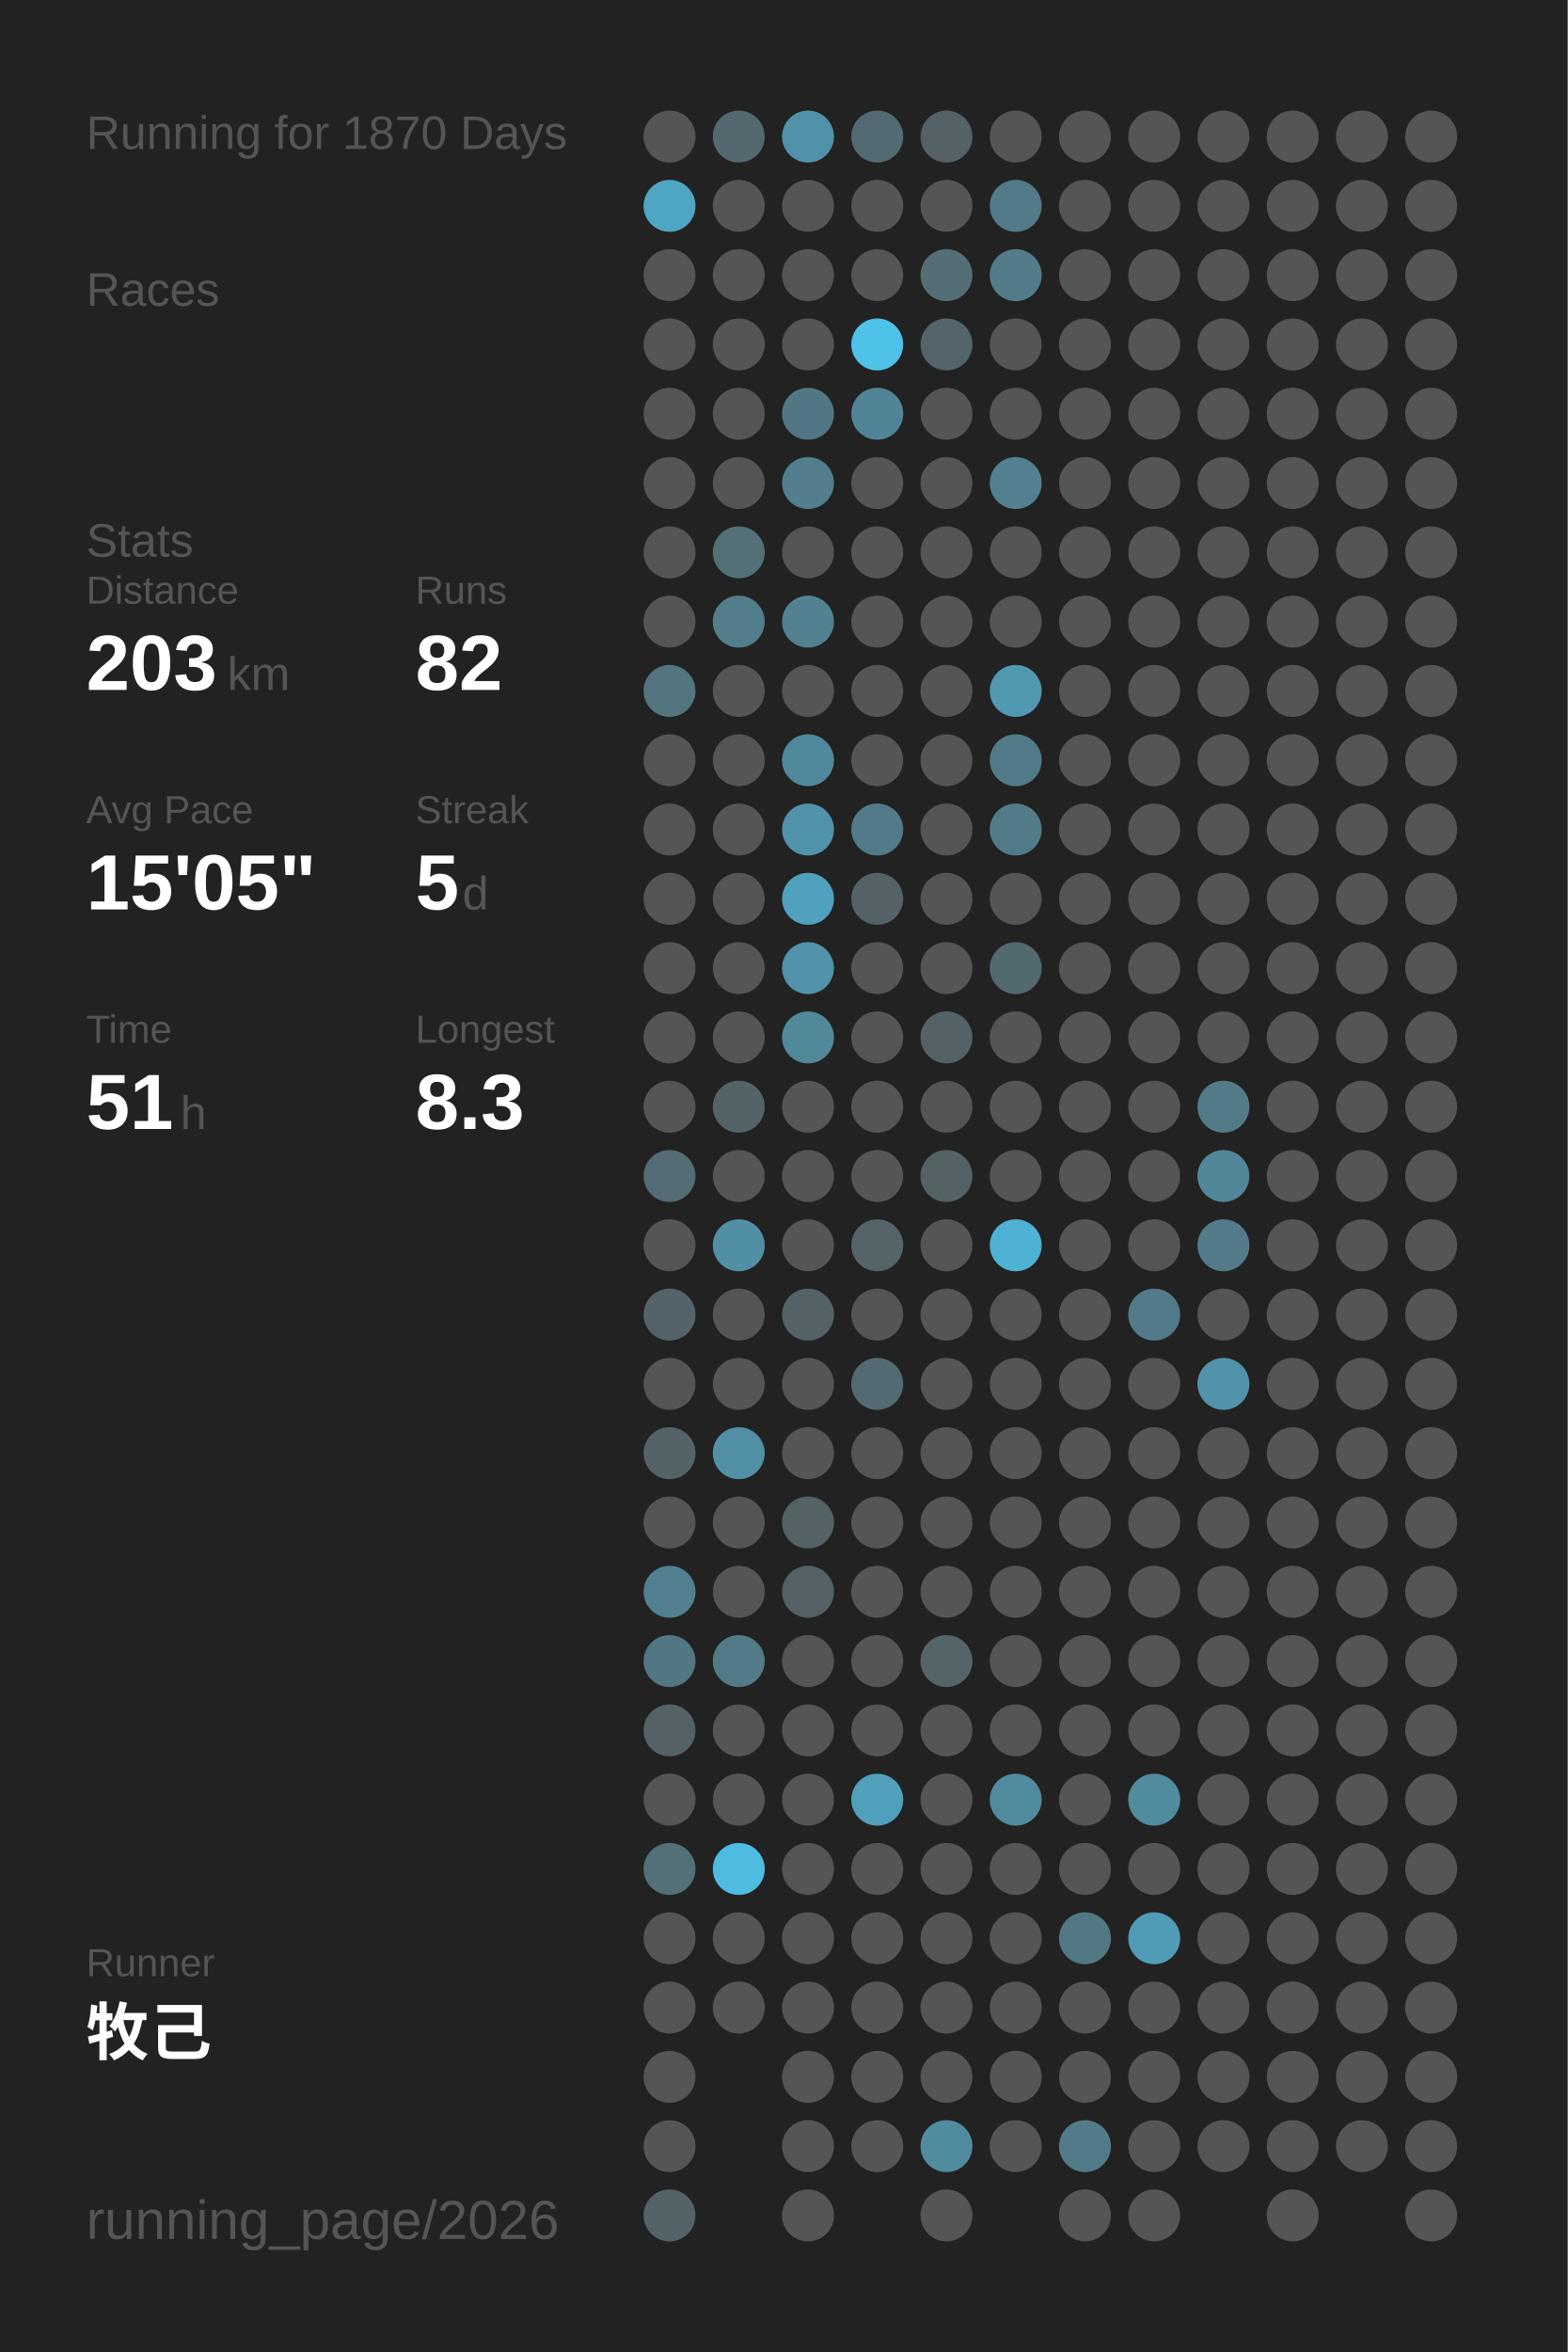
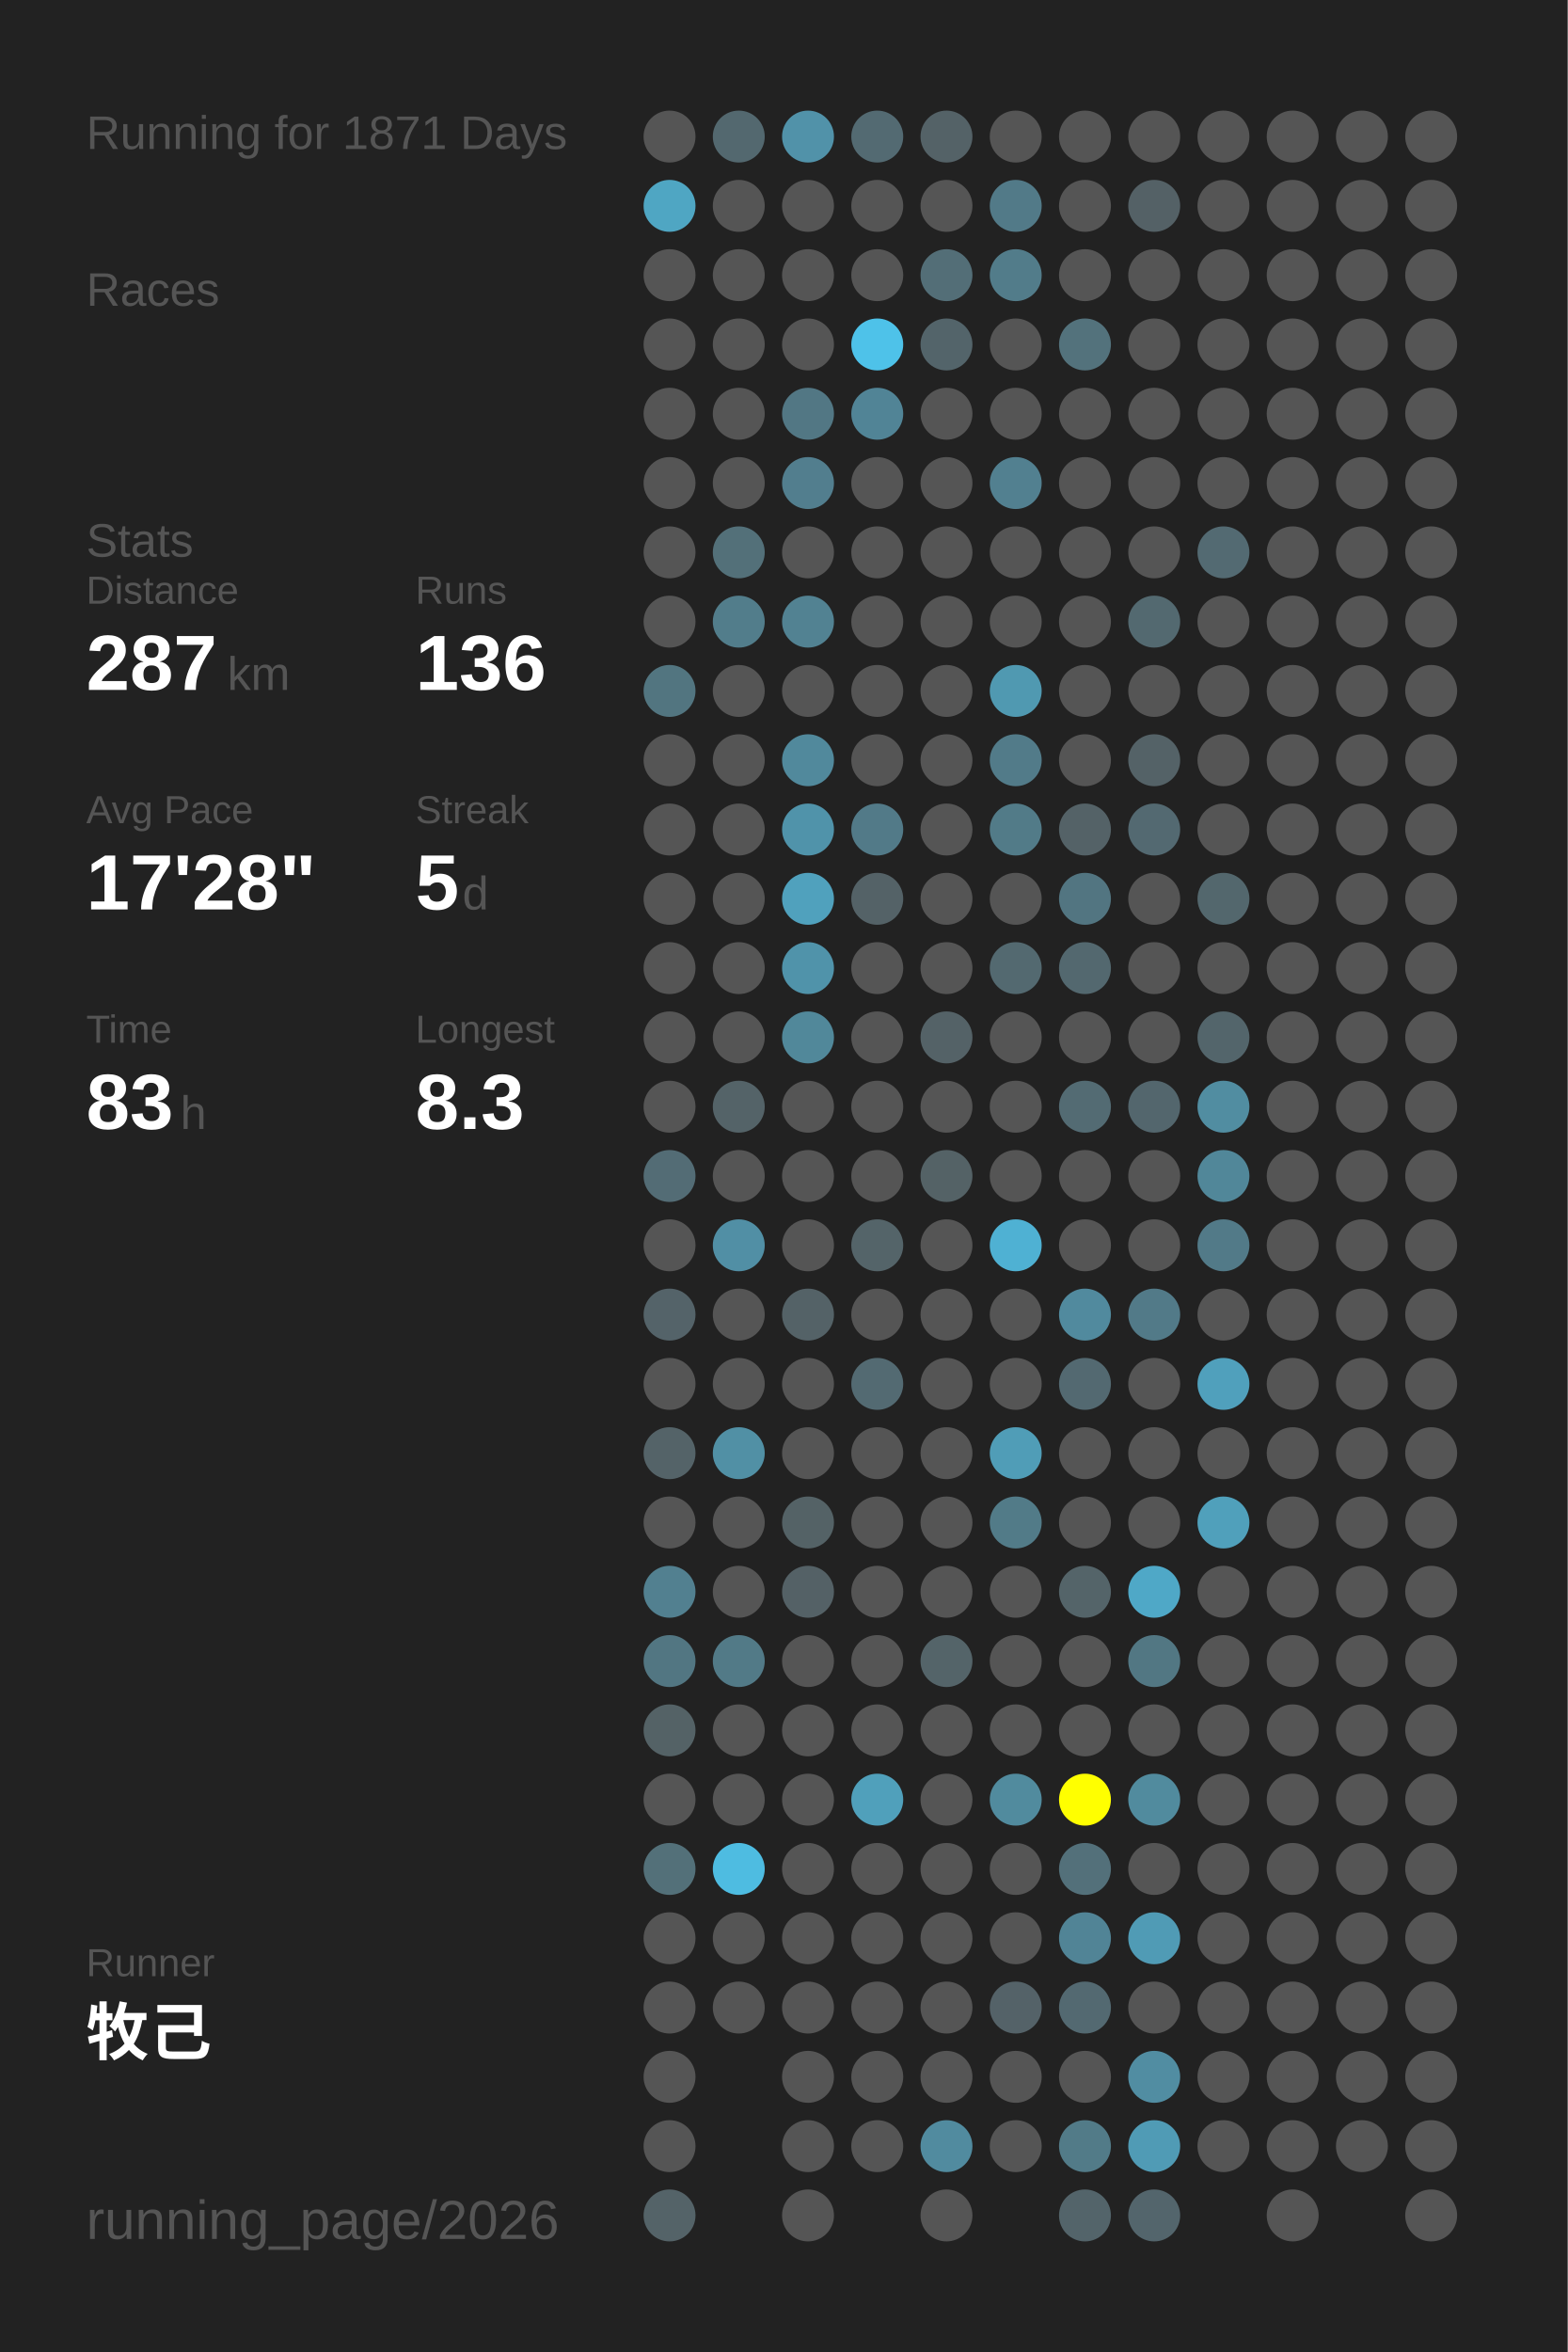
<svg xmlns="http://www.w3.org/2000/svg" baseProfile="full" height="300mm" version="1.1" viewBox="0,0,200,300" width="200mm">
  <defs />
  <rect fill="#222222" height="300" width="200" x="0" y="0" />
-   <text fill="#555555" style="font-size:6px; font-family:Arial;" x="11" y="19">Running for 1870 Days</text>
+   <text fill="#555555" style="font-size:6px; font-family:Arial;" x="11" y="19">Running for 1871 Days</text>
  <text fill="#555555" style="font-size:6px; font-family:Arial;" x="11" y="39">Races</text>
  <text fill="#555555" style="font-size:6px; font-family:Arial;" x="11" y="71">Stats</text>
  <text fill="#555555" style="font-size:5px; font-family:Arial;" x="11" y="77">Distance</text>
-   <text fill="#FFFFFF" style="font-size:10px; font-family:Arial; font-weight:bold;" x="11" y="88">203</text>
+   <text fill="#FFFFFF" style="font-size:10px; font-family:Arial; font-weight:bold;" x="11" y="88">287</text>
  <text fill="#555555" style="font-size:6px; font-family:Arial;" x="29" y="88">km</text>
  <text fill="#555555" style="font-size:5px; font-family:Arial;" x="53" y="77">Runs</text>
-   <text fill="#FFFFFF" style="font-size:10px; font-family:Arial; font-weight:bold;" x="53" y="88">82</text>
+   <text fill="#FFFFFF" style="font-size:10px; font-family:Arial; font-weight:bold;" x="53" y="88">136</text>
  <text fill="#555555" style="font-size:5px; font-family:Arial;" x="11" y="105">Avg Pace</text>
-   <text fill="#FFFFFF" style="font-size:10px; font-family:Arial; font-weight:bold;" x="11" y="116">15'05"</text>
+   <text fill="#FFFFFF" style="font-size:10px; font-family:Arial; font-weight:bold;" x="11" y="116">17'28"</text>
  <text fill="#555555" style="font-size:5px; font-family:Arial;" x="53" y="105">Streak</text>
  <text fill="#FFFFFF" style="font-size:10px; font-family:Arial; font-weight:bold;" x="53" y="116">5</text>
  <text fill="#555555" style="font-size:6px; font-family:Arial;" x="59" y="116">d</text>
  <text fill="#555555" style="font-size:5px; font-family:Arial;" x="11" y="133">Time</text>
-   <text fill="#FFFFFF" style="font-size:10px; font-family:Arial; font-weight:bold;" x="11" y="144">51</text>
+   <text fill="#FFFFFF" style="font-size:10px; font-family:Arial; font-weight:bold;" x="11" y="144">83</text>
  <text fill="#555555" style="font-size:6px; font-family:Arial;" x="23" y="144">h</text>
  <text fill="#555555" style="font-size:5px; font-family:Arial;" x="53" y="133">Longest</text>
  <text fill="#FFFFFF" style="font-size:10px; font-family:Arial; font-weight:bold;" x="53" y="144">8.3</text>
  <text fill="#555555" style="font-size:5px; font-family:Arial;" x="11" y="252.065">Runner</text>
  <text fill="#FFFFFF" style="font-size:8px; font-family:Arial; font-weight:bold;" x="11" y="262.065">牧己</text>
  <text fill="#555555" style="font-size:7px; font-family:Arial;" x="11" y="285.581">running_page/2026</text>
  <circle cx="85.417" cy="17.419" fill="#555555" r="3.312" />
  <circle cx="85.417" cy="26.258" fill="#4fa6c3" r="3.312" />
  <circle cx="85.417" cy="35.097" fill="#555555" r="3.312" />
  <circle cx="85.417" cy="43.935" fill="#555555" r="3.312" />
  <circle cx="85.417" cy="52.774" fill="#555555" r="3.312" />
  <circle cx="85.417" cy="61.613" fill="#555555" r="3.312" />
  <circle cx="85.417" cy="70.452" fill="#555555" r="3.312" />
  <circle cx="85.417" cy="79.29" fill="#555555" r="3.312" />
  <circle cx="85.417" cy="88.129" fill="#527580" r="3.312" />
  <circle cx="85.417" cy="96.968" fill="#555555" r="3.312" />
  <circle cx="85.417" cy="105.806" fill="#555555" r="3.312" />
  <circle cx="85.417" cy="114.645" fill="#555555" r="3.312" />
  <circle cx="85.417" cy="123.484" fill="#555555" r="3.312" />
  <circle cx="85.417" cy="132.323" fill="#555555" r="3.312" />
  <circle cx="85.417" cy="141.161" fill="#555555" r="3.312" />
  <circle cx="85.417" cy="150" fill="#536c75" r="3.312" />
  <circle cx="85.417" cy="158.839" fill="#555555" r="3.312" />
  <circle cx="85.417" cy="167.677" fill="#546369" r="3.312" />
  <circle cx="85.417" cy="176.516" fill="#555555" r="3.312" />
  <circle cx="85.417" cy="185.355" fill="#546368" r="3.312" />
  <circle cx="85.417" cy="194.194" fill="#555555" r="3.312" />
  <circle cx="85.417" cy="203.032" fill="#528090" r="3.312" />
  <circle cx="85.417" cy="211.871" fill="#527682" r="3.312" />
  <circle cx="85.417" cy="220.71" fill="#546266" r="3.312" />
  <circle cx="85.417" cy="229.548" fill="#555555" r="3.312" />
  <circle cx="85.417" cy="238.387" fill="#537079" r="3.312" />
  <circle cx="85.417" cy="247.226" fill="#555555" r="3.312" />
  <circle cx="85.417" cy="256.065" fill="#555555" r="3.312" />
  <circle cx="85.417" cy="264.903" fill="#555555" r="3.312" />
  <circle cx="85.417" cy="273.742" fill="#555555" r="3.312" />
  <circle cx="85.417" cy="282.581" fill="#546368" r="3.312" />
  <circle cx="94.25" cy="17.419" fill="#53686f" r="3.312" />
  <circle cx="94.25" cy="26.258" fill="#555555" r="3.312" />
  <circle cx="94.25" cy="35.097" fill="#555555" r="3.312" />
  <circle cx="94.25" cy="43.935" fill="#555555" r="3.312" />
  <circle cx="94.25" cy="52.774" fill="#555555" r="3.312" />
  <circle cx="94.25" cy="61.613" fill="#555555" r="3.312" />
  <circle cx="94.25" cy="70.452" fill="#537079" r="3.312" />
  <circle cx="94.25" cy="79.29" fill="#527d8b" r="3.312" />
  <circle cx="94.25" cy="88.129" fill="#555555" r="3.312" />
  <circle cx="94.25" cy="96.968" fill="#555555" r="3.312" />
  <circle cx="94.25" cy="105.806" fill="#555555" r="3.312" />
  <circle cx="94.25" cy="114.645" fill="#555555" r="3.312" />
  <circle cx="94.25" cy="123.484" fill="#555555" r="3.312" />
  <circle cx="94.25" cy="132.323" fill="#555555" r="3.312" />
  <circle cx="94.25" cy="141.161" fill="#546368" r="3.312" />
  <circle cx="94.25" cy="150" fill="#555555" r="3.312" />
  <circle cx="94.25" cy="158.839" fill="#518fa5" r="3.312" />
  <circle cx="94.25" cy="167.677" fill="#555555" r="3.312" />
  <circle cx="94.25" cy="176.516" fill="#555555" r="3.312" />
  <circle cx="94.25" cy="185.355" fill="#5190a5" r="3.312" />
  <circle cx="94.25" cy="194.194" fill="#555555" r="3.312" />
  <circle cx="94.25" cy="203.032" fill="#555555" r="3.312" />
  <circle cx="94.25" cy="211.871" fill="#527a87" r="3.312" />
  <circle cx="94.25" cy="220.71" fill="#555555" r="3.312" />
  <circle cx="94.25" cy="229.548" fill="#555555" r="3.312" />
  <circle cx="94.25" cy="238.387" fill="#4ebce1" r="3.312" />
  <circle cx="94.25" cy="247.226" fill="#555555" r="3.312" />
  <circle cx="94.25" cy="256.065" fill="#555555" r="3.312" />
  <circle cx="103.083" cy="17.419" fill="#5192a9" r="3.312" />
  <circle cx="103.083" cy="26.258" fill="#555555" r="3.312" />
  <circle cx="103.083" cy="35.097" fill="#555555" r="3.312" />
  <circle cx="103.083" cy="43.935" fill="#555555" r="3.312" />
  <circle cx="103.083" cy="52.774" fill="#527784" r="3.312" />
  <circle cx="103.083" cy="61.613" fill="#527e8e" r="3.312" />
  <circle cx="103.083" cy="70.452" fill="#555555" r="3.312" />
  <circle cx="103.083" cy="79.29" fill="#528292" r="3.312" />
  <circle cx="103.083" cy="88.129" fill="#555555" r="3.312" />
  <circle cx="103.083" cy="96.968" fill="#51899c" r="3.312" />
  <circle cx="103.083" cy="105.806" fill="#5093aa" r="3.312" />
  <circle cx="103.083" cy="114.645" fill="#50a1bd" r="3.312" />
  <circle cx="103.083" cy="123.484" fill="#5093aa" r="3.312" />
  <circle cx="103.083" cy="132.323" fill="#51889a" r="3.312" />
  <circle cx="103.083" cy="141.161" fill="#555555" r="3.312" />
  <circle cx="103.083" cy="150" fill="#555555" r="3.312" />
  <circle cx="103.083" cy="158.839" fill="#555555" r="3.312" />
  <circle cx="103.083" cy="167.677" fill="#546267" r="3.312" />
  <circle cx="103.083" cy="176.516" fill="#555555" r="3.312" />
  <circle cx="103.083" cy="185.355" fill="#555555" r="3.312" />
  <circle cx="103.083" cy="194.194" fill="#546266" r="3.312" />
  <circle cx="103.083" cy="203.032" fill="#546166" r="3.312" />
  <circle cx="103.083" cy="211.871" fill="#555555" r="3.312" />
  <circle cx="103.083" cy="220.71" fill="#555555" r="3.312" />
  <circle cx="103.083" cy="229.548" fill="#555555" r="3.312" />
  <circle cx="103.083" cy="238.387" fill="#555555" r="3.312" />
  <circle cx="103.083" cy="247.226" fill="#555555" r="3.312" />
  <circle cx="103.083" cy="256.065" fill="#555555" r="3.312" />
  <circle cx="103.083" cy="264.903" fill="#555555" r="3.312" />
  <circle cx="103.083" cy="273.742" fill="#555555" r="3.312" />
  <circle cx="103.083" cy="282.581" fill="#555555" r="3.312" />
  <circle cx="111.917" cy="17.419" fill="#536a72" r="3.312" />
  <circle cx="111.917" cy="26.258" fill="#555555" r="3.312" />
  <circle cx="111.917" cy="35.097" fill="#555555" r="3.312" />
  <circle cx="111.917" cy="43.935" fill="#4ec2e9" r="3.312" />
  <circle cx="111.917" cy="52.774" fill="#518496" r="3.312" />
  <circle cx="111.917" cy="61.613" fill="#555555" r="3.312" />
  <circle cx="111.917" cy="70.452" fill="#555555" r="3.312" />
  <circle cx="111.917" cy="79.29" fill="#555555" r="3.312" />
  <circle cx="111.917" cy="88.129" fill="#555555" r="3.312" />
  <circle cx="111.917" cy="96.968" fill="#555555" r="3.312" />
  <circle cx="111.917" cy="105.806" fill="#527a88" r="3.312" />
  <circle cx="111.917" cy="114.645" fill="#546267" r="3.312" />
  <circle cx="111.917" cy="123.484" fill="#555555" r="3.312" />
  <circle cx="111.917" cy="132.323" fill="#555555" r="3.312" />
  <circle cx="111.917" cy="141.161" fill="#555555" r="3.312" />
  <circle cx="111.917" cy="150" fill="#555555" r="3.312" />
  <circle cx="111.917" cy="158.839" fill="#546469" r="3.312" />
  <circle cx="111.917" cy="167.677" fill="#555555" r="3.312" />
  <circle cx="111.917" cy="176.516" fill="#536a72" r="3.312" />
  <circle cx="111.917" cy="185.355" fill="#555555" r="3.312" />
  <circle cx="111.917" cy="194.194" fill="#555555" r="3.312" />
  <circle cx="111.917" cy="203.032" fill="#555555" r="3.312" />
  <circle cx="111.917" cy="211.871" fill="#555555" r="3.312" />
  <circle cx="111.917" cy="220.71" fill="#555555" r="3.312" />
  <circle cx="111.917" cy="229.548" fill="#50a0bb" r="3.312" />
  <circle cx="111.917" cy="238.387" fill="#555555" r="3.312" />
  <circle cx="111.917" cy="247.226" fill="#555555" r="3.312" />
  <circle cx="111.917" cy="256.065" fill="#555555" r="3.312" />
  <circle cx="111.917" cy="264.903" fill="#555555" r="3.312" />
  <circle cx="111.917" cy="273.742" fill="#555555" r="3.312" />
  <circle cx="120.75" cy="17.419" fill="#546267" r="3.312" />
  <circle cx="120.75" cy="26.258" fill="#555555" r="3.312" />
  <circle cx="120.75" cy="35.097" fill="#536e77" r="3.312" />
  <circle cx="120.75" cy="43.935" fill="#53646a" r="3.312" />
  <circle cx="120.75" cy="52.774" fill="#555555" r="3.312" />
  <circle cx="120.75" cy="61.613" fill="#555555" r="3.312" />
  <circle cx="120.75" cy="70.452" fill="#555555" r="3.312" />
  <circle cx="120.75" cy="79.29" fill="#555555" r="3.312" />
  <circle cx="120.75" cy="88.129" fill="#555555" r="3.312" />
  <circle cx="120.75" cy="96.968" fill="#555555" r="3.312" />
  <circle cx="120.75" cy="105.806" fill="#555555" r="3.312" />
  <circle cx="120.75" cy="114.645" fill="#555555" r="3.312" />
  <circle cx="120.75" cy="123.484" fill="#555555" r="3.312" />
  <circle cx="120.75" cy="132.323" fill="#546267" r="3.312" />
  <circle cx="120.75" cy="141.161" fill="#555555" r="3.312" />
  <circle cx="120.75" cy="150" fill="#546266" r="3.312" />
  <circle cx="120.75" cy="158.839" fill="#555555" r="3.312" />
  <circle cx="120.75" cy="167.677" fill="#555555" r="3.312" />
  <circle cx="120.75" cy="176.516" fill="#555555" r="3.312" />
  <circle cx="120.75" cy="185.355" fill="#555555" r="3.312" />
  <circle cx="120.75" cy="194.194" fill="#555555" r="3.312" />
  <circle cx="120.75" cy="203.032" fill="#555555" r="3.312" />
  <circle cx="120.75" cy="211.871" fill="#546469" r="3.312" />
  <circle cx="120.75" cy="220.71" fill="#555555" r="3.312" />
  <circle cx="120.75" cy="229.548" fill="#555555" r="3.312" />
  <circle cx="120.75" cy="238.387" fill="#555555" r="3.312" />
  <circle cx="120.75" cy="247.226" fill="#555555" r="3.312" />
  <circle cx="120.75" cy="256.065" fill="#555555" r="3.312" />
  <circle cx="120.75" cy="264.903" fill="#555555" r="3.312" />
  <circle cx="120.75" cy="273.742" fill="#518b9f" r="3.312" />
  <circle cx="120.75" cy="282.581" fill="#555555" r="3.312" />
  <circle cx="129.583" cy="17.419" fill="#555555" r="3.312" />
  <circle cx="129.583" cy="26.258" fill="#527a88" r="3.312" />
  <circle cx="129.583" cy="35.097" fill="#527c8a" r="3.312" />
  <circle cx="129.583" cy="43.935" fill="#555555" r="3.312" />
  <circle cx="129.583" cy="52.774" fill="#555555" r="3.312" />
  <circle cx="129.583" cy="61.613" fill="#528090" r="3.312" />
  <circle cx="129.583" cy="70.452" fill="#555555" r="3.312" />
  <circle cx="129.583" cy="79.29" fill="#555555" r="3.312" />
  <circle cx="129.583" cy="88.129" fill="#5099b1" r="3.312" />
  <circle cx="129.583" cy="96.968" fill="#527b89" r="3.312" />
  <circle cx="129.583" cy="105.806" fill="#527b88" r="3.312" />
  <circle cx="129.583" cy="114.645" fill="#555555" r="3.312" />
  <circle cx="129.583" cy="123.484" fill="#536970" r="3.312" />
  <circle cx="129.583" cy="132.323" fill="#555555" r="3.312" />
  <circle cx="129.583" cy="141.161" fill="#555555" r="3.312" />
  <circle cx="129.583" cy="150" fill="#555555" r="3.312" />
  <circle cx="129.583" cy="158.839" fill="#4fb1d3" r="3.312" />
  <circle cx="129.583" cy="167.677" fill="#555555" r="3.312" />
  <circle cx="129.583" cy="176.516" fill="#555555" r="3.312" />
-   <circle cx="129.583" cy="185.355" fill="#555555" r="3.312" />
-   <circle cx="129.583" cy="194.194" fill="#555555" r="3.312" />
+   <circle cx="129.583" cy="185.355" fill="#509db7" r="3.312" />
+   <circle cx="129.583" cy="194.194" fill="#527b88" r="3.312" />
  <circle cx="129.583" cy="203.032" fill="#555555" r="3.312" />
  <circle cx="129.583" cy="211.871" fill="#555555" r="3.312" />
  <circle cx="129.583" cy="220.71" fill="#555555" r="3.312" />
  <circle cx="129.583" cy="229.548" fill="#518b9e" r="3.312" />
  <circle cx="129.583" cy="238.387" fill="#555555" r="3.312" />
  <circle cx="129.583" cy="247.226" fill="#555555" r="3.312" />
-   <circle cx="129.583" cy="256.065" fill="#555555" r="3.312" />
+   <circle cx="129.583" cy="256.065" fill="#546268" r="3.312" />
  <circle cx="129.583" cy="264.903" fill="#555555" r="3.312" />
  <circle cx="129.583" cy="273.742" fill="#555555" r="3.312" />
  <circle cx="138.417" cy="17.419" fill="#555555" r="3.312" />
  <circle cx="138.417" cy="26.258" fill="#555555" r="3.312" />
  <circle cx="138.417" cy="35.097" fill="#555555" r="3.312" />
-   <circle cx="138.417" cy="43.935" fill="#555555" r="3.312" />
+   <circle cx="138.417" cy="43.935" fill="#53727c" r="3.312" />
  <circle cx="138.417" cy="52.774" fill="#555555" r="3.312" />
  <circle cx="138.417" cy="61.613" fill="#555555" r="3.312" />
  <circle cx="138.417" cy="70.452" fill="#555555" r="3.312" />
  <circle cx="138.417" cy="79.29" fill="#555555" r="3.312" />
  <circle cx="138.417" cy="88.129" fill="#555555" r="3.312" />
  <circle cx="138.417" cy="96.968" fill="#555555" r="3.312" />
-   <circle cx="138.417" cy="105.806" fill="#555555" r="3.312" />
-   <circle cx="138.417" cy="114.645" fill="#555555" r="3.312" />
-   <circle cx="138.417" cy="123.484" fill="#555555" r="3.312" />
+   <circle cx="138.417" cy="105.806" fill="#546267" r="3.312" />
+   <circle cx="138.417" cy="114.645" fill="#527581" r="3.312" />
+   <circle cx="138.417" cy="123.484" fill="#53686f" r="3.312" />
  <circle cx="138.417" cy="132.323" fill="#555555" r="3.312" />
-   <circle cx="138.417" cy="141.161" fill="#555555" r="3.312" />
+   <circle cx="138.417" cy="141.161" fill="#536b73" r="3.312" />
  <circle cx="138.417" cy="150" fill="#555555" r="3.312" />
  <circle cx="138.417" cy="158.839" fill="#555555" r="3.312" />
-   <circle cx="138.417" cy="167.677" fill="#555555" r="3.312" />
-   <circle cx="138.417" cy="176.516" fill="#555555" r="3.312" />
+   <circle cx="138.417" cy="167.677" fill="#518a9e" r="3.312" />
+   <circle cx="138.417" cy="176.516" fill="#536971" r="3.312" />
  <circle cx="138.417" cy="185.355" fill="#555555" r="3.312" />
  <circle cx="138.417" cy="194.194" fill="#555555" r="3.312" />
-   <circle cx="138.417" cy="203.032" fill="#555555" r="3.312" />
+   <circle cx="138.417" cy="203.032" fill="#546469" r="3.312" />
  <circle cx="138.417" cy="211.871" fill="#555555" r="3.312" />
  <circle cx="138.417" cy="220.71" fill="#555555" r="3.312" />
-   <circle cx="138.417" cy="229.548" fill="#555555" r="3.312" />
-   <circle cx="138.417" cy="238.387" fill="#555555" r="3.312" />
-   <circle cx="138.417" cy="247.226" fill="#527884" r="3.312" />
-   <circle cx="138.417" cy="256.065" fill="#555555" r="3.312" />
+   <circle cx="138.417" cy="229.548" fill="#FFFF00" r="3.312" />
+   <circle cx="138.417" cy="238.387" fill="#53707a" r="3.312" />
+   <circle cx="138.417" cy="247.226" fill="#518496" r="3.312" />
+   <circle cx="138.417" cy="256.065" fill="#536971" r="3.312" />
  <circle cx="138.417" cy="264.903" fill="#555555" r="3.312" />
  <circle cx="138.417" cy="273.742" fill="#527b88" r="3.312" />
-   <circle cx="138.417" cy="282.581" fill="#555555" r="3.312" />
+   <circle cx="138.417" cy="282.581" fill="#53646a" r="3.312" />
  <circle cx="147.25" cy="17.419" fill="#555555" r="3.312" />
-   <circle cx="147.25" cy="26.258" fill="#555555" r="3.312" />
+   <circle cx="147.25" cy="26.258" fill="#546166" r="3.312" />
  <circle cx="147.25" cy="35.097" fill="#555555" r="3.312" />
  <circle cx="147.25" cy="43.935" fill="#555555" r="3.312" />
  <circle cx="147.25" cy="52.774" fill="#555555" r="3.312" />
  <circle cx="147.25" cy="61.613" fill="#555555" r="3.312" />
  <circle cx="147.25" cy="70.452" fill="#555555" r="3.312" />
-   <circle cx="147.25" cy="79.29" fill="#555555" r="3.312" />
+   <circle cx="147.25" cy="79.29" fill="#536970" r="3.312" />
  <circle cx="147.25" cy="88.129" fill="#555555" r="3.312" />
-   <circle cx="147.25" cy="96.968" fill="#555555" r="3.312" />
-   <circle cx="147.25" cy="105.806" fill="#555555" r="3.312" />
+   <circle cx="147.25" cy="96.968" fill="#546267" r="3.312" />
+   <circle cx="147.25" cy="105.806" fill="#536971" r="3.312" />
  <circle cx="147.25" cy="114.645" fill="#555555" r="3.312" />
  <circle cx="147.25" cy="123.484" fill="#555555" r="3.312" />
  <circle cx="147.25" cy="132.323" fill="#555555" r="3.312" />
-   <circle cx="147.25" cy="141.161" fill="#555555" r="3.312" />
+   <circle cx="147.25" cy="141.161" fill="#53666d" r="3.312" />
  <circle cx="147.25" cy="150" fill="#555555" r="3.312" />
  <circle cx="147.25" cy="158.839" fill="#555555" r="3.312" />
  <circle cx="147.25" cy="167.677" fill="#527a88" r="3.312" />
  <circle cx="147.25" cy="176.516" fill="#555555" r="3.312" />
  <circle cx="147.25" cy="185.355" fill="#555555" r="3.312" />
  <circle cx="147.25" cy="194.194" fill="#555555" r="3.312" />
-   <circle cx="147.25" cy="203.032" fill="#555555" r="3.312" />
-   <circle cx="147.25" cy="211.871" fill="#555555" r="3.312" />
+   <circle cx="147.25" cy="203.032" fill="#4fa8c7" r="3.312" />
+   <circle cx="147.25" cy="211.871" fill="#527783" r="3.312" />
  <circle cx="147.25" cy="220.71" fill="#555555" r="3.312" />
  <circle cx="147.25" cy="229.548" fill="#518b9e" r="3.312" />
  <circle cx="147.25" cy="238.387" fill="#555555" r="3.312" />
  <circle cx="147.25" cy="247.226" fill="#509bb5" r="3.312" />
  <circle cx="147.25" cy="256.065" fill="#555555" r="3.312" />
-   <circle cx="147.25" cy="264.903" fill="#555555" r="3.312" />
-   <circle cx="147.25" cy="273.742" fill="#555555" r="3.312" />
-   <circle cx="147.25" cy="282.581" fill="#555555" r="3.312" />
+   <circle cx="147.25" cy="264.903" fill="#518da2" r="3.312" />
+   <circle cx="147.25" cy="273.742" fill="#509bb5" r="3.312" />
+   <circle cx="147.25" cy="282.581" fill="#53656c" r="3.312" />
  <circle cx="156.083" cy="17.419" fill="#555555" r="3.312" />
  <circle cx="156.083" cy="26.258" fill="#555555" r="3.312" />
  <circle cx="156.083" cy="35.097" fill="#555555" r="3.312" />
  <circle cx="156.083" cy="43.935" fill="#555555" r="3.312" />
  <circle cx="156.083" cy="52.774" fill="#555555" r="3.312" />
  <circle cx="156.083" cy="61.613" fill="#555555" r="3.312" />
-   <circle cx="156.083" cy="70.452" fill="#555555" r="3.312" />
+   <circle cx="156.083" cy="70.452" fill="#536a72" r="3.312" />
  <circle cx="156.083" cy="79.29" fill="#555555" r="3.312" />
  <circle cx="156.083" cy="88.129" fill="#555555" r="3.312" />
  <circle cx="156.083" cy="96.968" fill="#555555" r="3.312" />
  <circle cx="156.083" cy="105.806" fill="#555555" r="3.312" />
-   <circle cx="156.083" cy="114.645" fill="#555555" r="3.312" />
+   <circle cx="156.083" cy="114.645" fill="#53676d" r="3.312" />
  <circle cx="156.083" cy="123.484" fill="#555555" r="3.312" />
-   <circle cx="156.083" cy="132.323" fill="#555555" r="3.312" />
-   <circle cx="156.083" cy="141.161" fill="#527b88" r="3.312" />
+   <circle cx="156.083" cy="132.323" fill="#53656b" r="3.312" />
+   <circle cx="156.083" cy="141.161" fill="#518da1" r="3.312" />
  <circle cx="156.083" cy="150" fill="#518799" r="3.312" />
  <circle cx="156.083" cy="158.839" fill="#527a88" r="3.312" />
  <circle cx="156.083" cy="167.677" fill="#555555" r="3.312" />
-   <circle cx="156.083" cy="176.516" fill="#5093aa" r="3.312" />
+   <circle cx="156.083" cy="176.516" fill="#50a0bc" r="3.312" />
  <circle cx="156.083" cy="185.355" fill="#555555" r="3.312" />
-   <circle cx="156.083" cy="194.194" fill="#555555" r="3.312" />
+   <circle cx="156.083" cy="194.194" fill="#50a0bb" r="3.312" />
  <circle cx="156.083" cy="203.032" fill="#555555" r="3.312" />
  <circle cx="156.083" cy="211.871" fill="#555555" r="3.312" />
  <circle cx="156.083" cy="220.71" fill="#555555" r="3.312" />
  <circle cx="156.083" cy="229.548" fill="#555555" r="3.312" />
  <circle cx="156.083" cy="238.387" fill="#555555" r="3.312" />
  <circle cx="156.083" cy="247.226" fill="#555555" r="3.312" />
  <circle cx="156.083" cy="256.065" fill="#555555" r="3.312" />
  <circle cx="156.083" cy="264.903" fill="#555555" r="3.312" />
  <circle cx="156.083" cy="273.742" fill="#555555" r="3.312" />
  <circle cx="164.917" cy="17.419" fill="#555555" r="3.312" />
  <circle cx="164.917" cy="26.258" fill="#555555" r="3.312" />
  <circle cx="164.917" cy="35.097" fill="#555555" r="3.312" />
  <circle cx="164.917" cy="43.935" fill="#555555" r="3.312" />
  <circle cx="164.917" cy="52.774" fill="#555555" r="3.312" />
  <circle cx="164.917" cy="61.613" fill="#555555" r="3.312" />
  <circle cx="164.917" cy="70.452" fill="#555555" r="3.312" />
  <circle cx="164.917" cy="79.29" fill="#555555" r="3.312" />
  <circle cx="164.917" cy="88.129" fill="#555555" r="3.312" />
  <circle cx="164.917" cy="96.968" fill="#555555" r="3.312" />
  <circle cx="164.917" cy="105.806" fill="#555555" r="3.312" />
  <circle cx="164.917" cy="114.645" fill="#555555" r="3.312" />
  <circle cx="164.917" cy="123.484" fill="#555555" r="3.312" />
  <circle cx="164.917" cy="132.323" fill="#555555" r="3.312" />
  <circle cx="164.917" cy="141.161" fill="#555555" r="3.312" />
  <circle cx="164.917" cy="150" fill="#555555" r="3.312" />
  <circle cx="164.917" cy="158.839" fill="#555555" r="3.312" />
  <circle cx="164.917" cy="167.677" fill="#555555" r="3.312" />
  <circle cx="164.917" cy="176.516" fill="#555555" r="3.312" />
  <circle cx="164.917" cy="185.355" fill="#555555" r="3.312" />
  <circle cx="164.917" cy="194.194" fill="#555555" r="3.312" />
  <circle cx="164.917" cy="203.032" fill="#555555" r="3.312" />
  <circle cx="164.917" cy="211.871" fill="#555555" r="3.312" />
  <circle cx="164.917" cy="220.71" fill="#555555" r="3.312" />
  <circle cx="164.917" cy="229.548" fill="#555555" r="3.312" />
  <circle cx="164.917" cy="238.387" fill="#555555" r="3.312" />
  <circle cx="164.917" cy="247.226" fill="#555555" r="3.312" />
  <circle cx="164.917" cy="256.065" fill="#555555" r="3.312" />
  <circle cx="164.917" cy="264.903" fill="#555555" r="3.312" />
  <circle cx="164.917" cy="273.742" fill="#555555" r="3.312" />
  <circle cx="164.917" cy="282.581" fill="#555555" r="3.312" />
  <circle cx="173.75" cy="17.419" fill="#555555" r="3.312" />
  <circle cx="173.75" cy="26.258" fill="#555555" r="3.312" />
  <circle cx="173.75" cy="35.097" fill="#555555" r="3.312" />
  <circle cx="173.75" cy="43.935" fill="#555555" r="3.312" />
  <circle cx="173.75" cy="52.774" fill="#555555" r="3.312" />
  <circle cx="173.75" cy="61.613" fill="#555555" r="3.312" />
  <circle cx="173.75" cy="70.452" fill="#555555" r="3.312" />
  <circle cx="173.75" cy="79.29" fill="#555555" r="3.312" />
  <circle cx="173.75" cy="88.129" fill="#555555" r="3.312" />
  <circle cx="173.75" cy="96.968" fill="#555555" r="3.312" />
  <circle cx="173.75" cy="105.806" fill="#555555" r="3.312" />
  <circle cx="173.75" cy="114.645" fill="#555555" r="3.312" />
  <circle cx="173.75" cy="123.484" fill="#555555" r="3.312" />
  <circle cx="173.75" cy="132.323" fill="#555555" r="3.312" />
  <circle cx="173.75" cy="141.161" fill="#555555" r="3.312" />
  <circle cx="173.75" cy="150" fill="#555555" r="3.312" />
  <circle cx="173.75" cy="158.839" fill="#555555" r="3.312" />
  <circle cx="173.75" cy="167.677" fill="#555555" r="3.312" />
  <circle cx="173.75" cy="176.516" fill="#555555" r="3.312" />
  <circle cx="173.75" cy="185.355" fill="#555555" r="3.312" />
  <circle cx="173.75" cy="194.194" fill="#555555" r="3.312" />
  <circle cx="173.75" cy="203.032" fill="#555555" r="3.312" />
  <circle cx="173.75" cy="211.871" fill="#555555" r="3.312" />
  <circle cx="173.75" cy="220.71" fill="#555555" r="3.312" />
  <circle cx="173.75" cy="229.548" fill="#555555" r="3.312" />
  <circle cx="173.75" cy="238.387" fill="#555555" r="3.312" />
  <circle cx="173.75" cy="247.226" fill="#555555" r="3.312" />
  <circle cx="173.75" cy="256.065" fill="#555555" r="3.312" />
  <circle cx="173.75" cy="264.903" fill="#555555" r="3.312" />
  <circle cx="173.75" cy="273.742" fill="#555555" r="3.312" />
  <circle cx="182.583" cy="17.419" fill="#555555" r="3.312" />
  <circle cx="182.583" cy="26.258" fill="#555555" r="3.312" />
  <circle cx="182.583" cy="35.097" fill="#555555" r="3.312" />
  <circle cx="182.583" cy="43.935" fill="#555555" r="3.312" />
  <circle cx="182.583" cy="52.774" fill="#555555" r="3.312" />
  <circle cx="182.583" cy="61.613" fill="#555555" r="3.312" />
  <circle cx="182.583" cy="70.452" fill="#555555" r="3.312" />
  <circle cx="182.583" cy="79.29" fill="#555555" r="3.312" />
  <circle cx="182.583" cy="88.129" fill="#555555" r="3.312" />
  <circle cx="182.583" cy="96.968" fill="#555555" r="3.312" />
  <circle cx="182.583" cy="105.806" fill="#555555" r="3.312" />
  <circle cx="182.583" cy="114.645" fill="#555555" r="3.312" />
  <circle cx="182.583" cy="123.484" fill="#555555" r="3.312" />
  <circle cx="182.583" cy="132.323" fill="#555555" r="3.312" />
  <circle cx="182.583" cy="141.161" fill="#555555" r="3.312" />
  <circle cx="182.583" cy="150" fill="#555555" r="3.312" />
  <circle cx="182.583" cy="158.839" fill="#555555" r="3.312" />
  <circle cx="182.583" cy="167.677" fill="#555555" r="3.312" />
  <circle cx="182.583" cy="176.516" fill="#555555" r="3.312" />
  <circle cx="182.583" cy="185.355" fill="#555555" r="3.312" />
  <circle cx="182.583" cy="194.194" fill="#555555" r="3.312" />
  <circle cx="182.583" cy="203.032" fill="#555555" r="3.312" />
  <circle cx="182.583" cy="211.871" fill="#555555" r="3.312" />
  <circle cx="182.583" cy="220.71" fill="#555555" r="3.312" />
  <circle cx="182.583" cy="229.548" fill="#555555" r="3.312" />
  <circle cx="182.583" cy="238.387" fill="#555555" r="3.312" />
  <circle cx="182.583" cy="247.226" fill="#555555" r="3.312" />
  <circle cx="182.583" cy="256.065" fill="#555555" r="3.312" />
  <circle cx="182.583" cy="264.903" fill="#555555" r="3.312" />
  <circle cx="182.583" cy="273.742" fill="#555555" r="3.312" />
  <circle cx="182.583" cy="282.581" fill="#555555" r="3.312" />
</svg>
